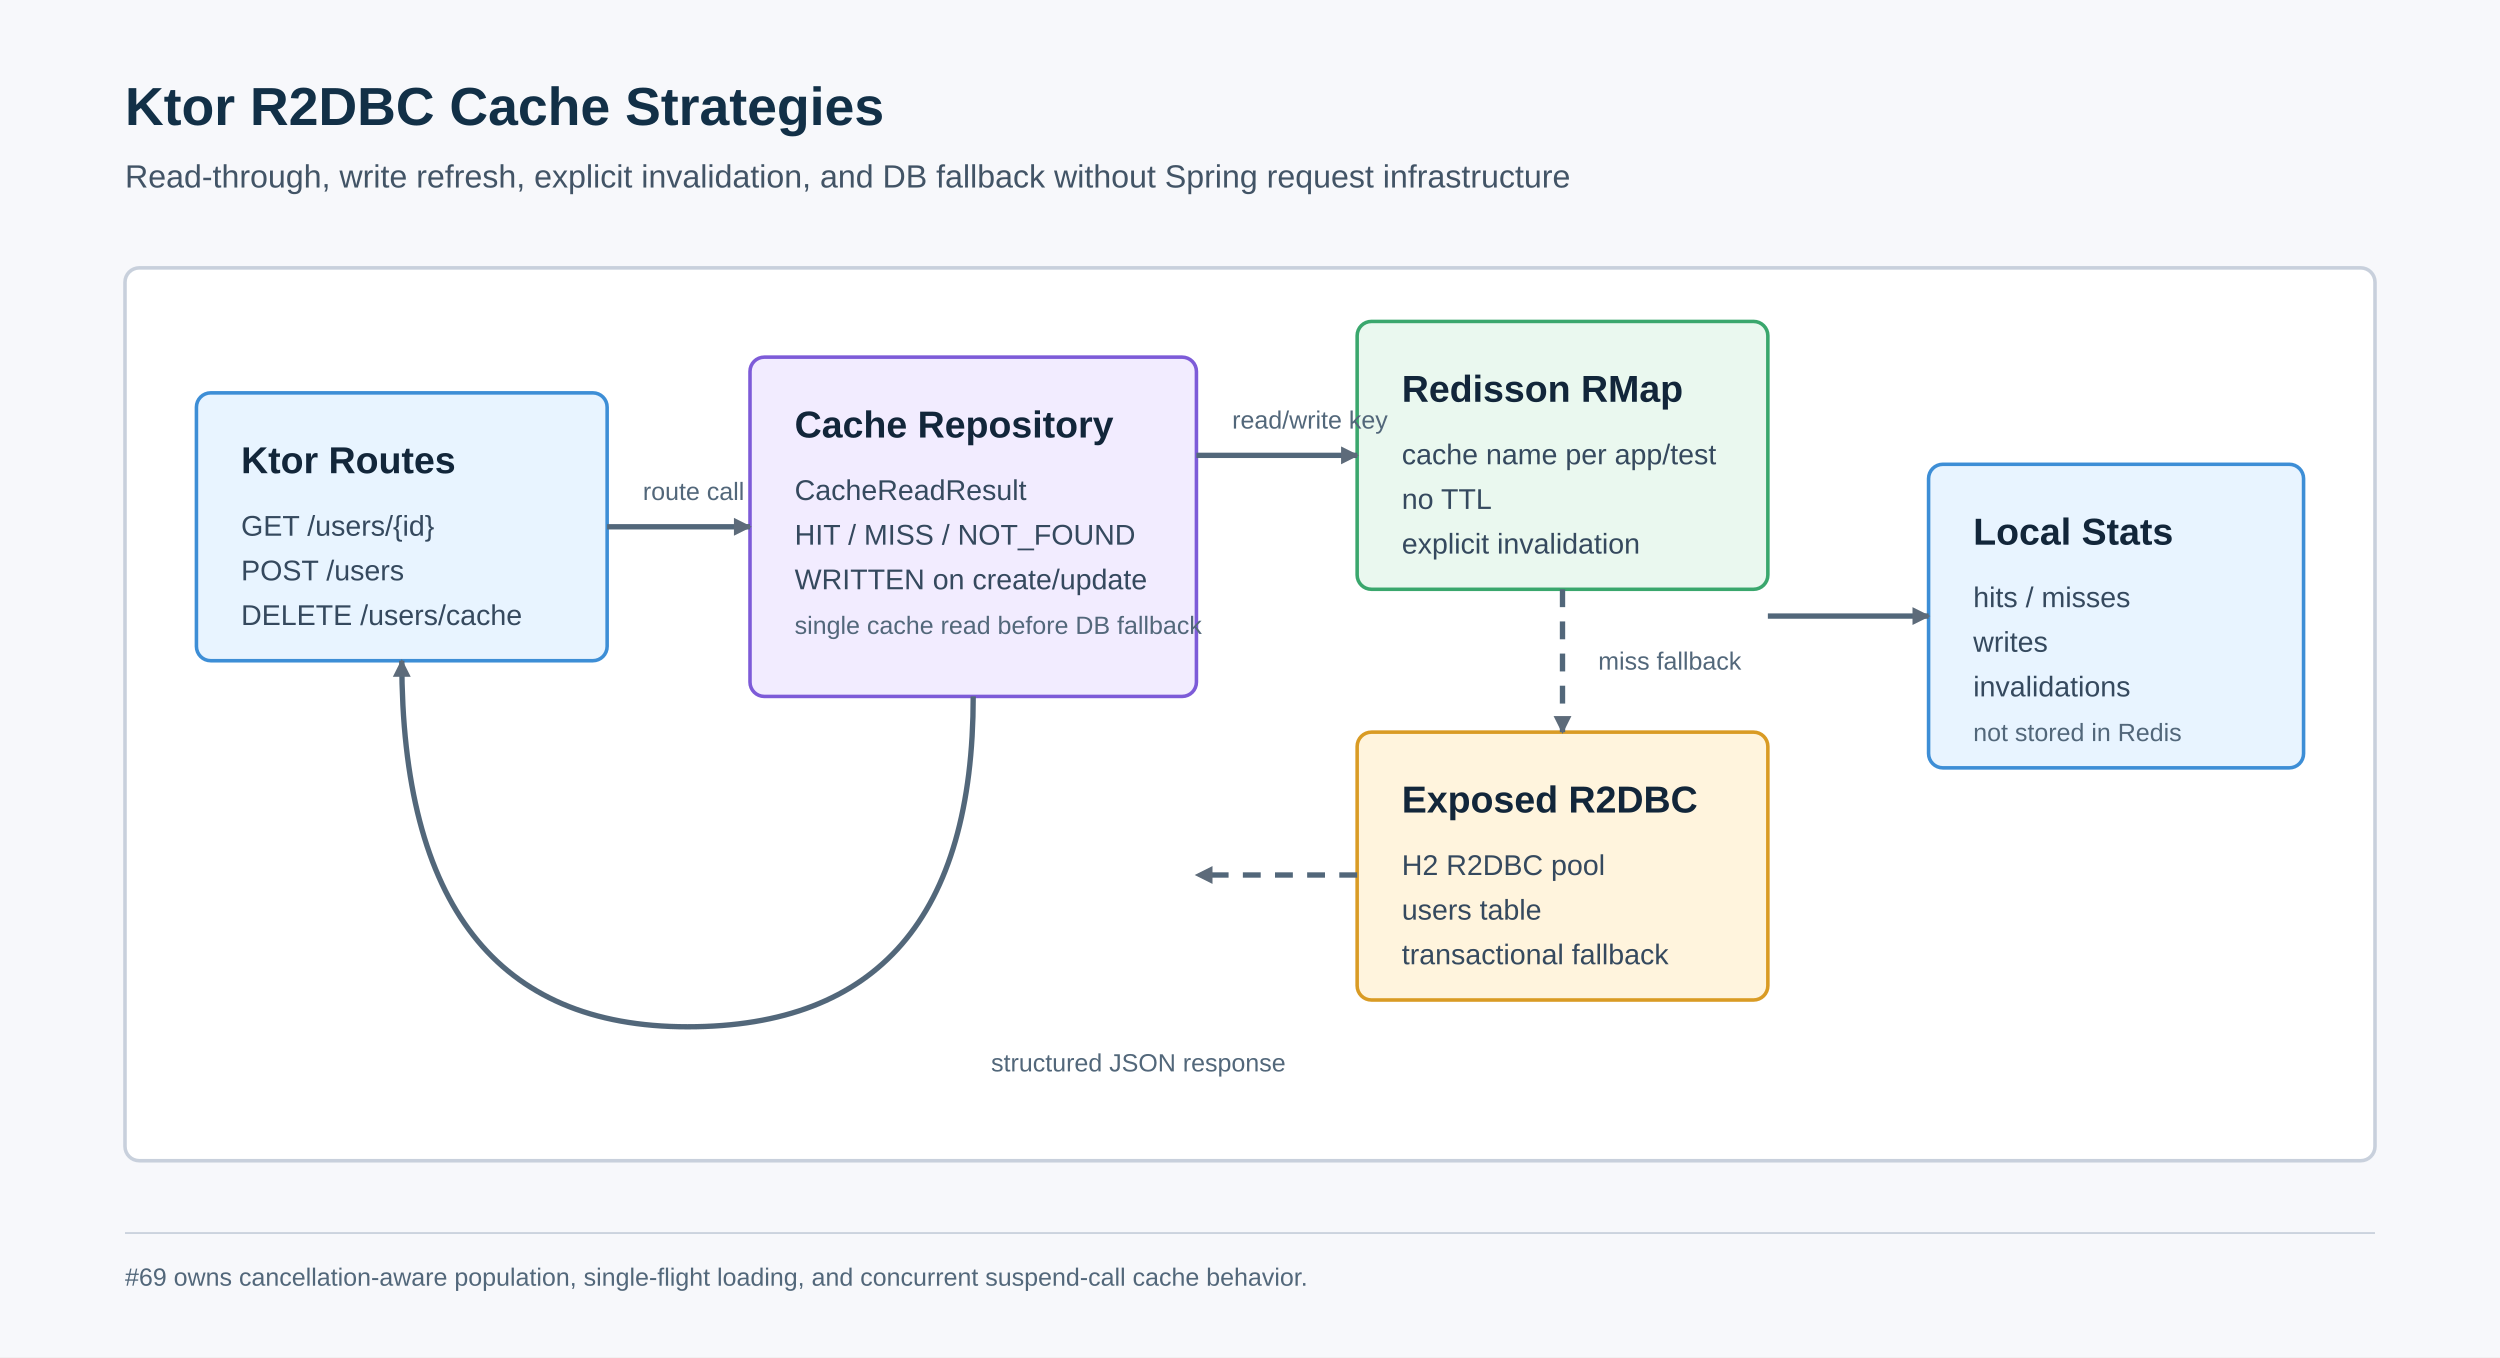
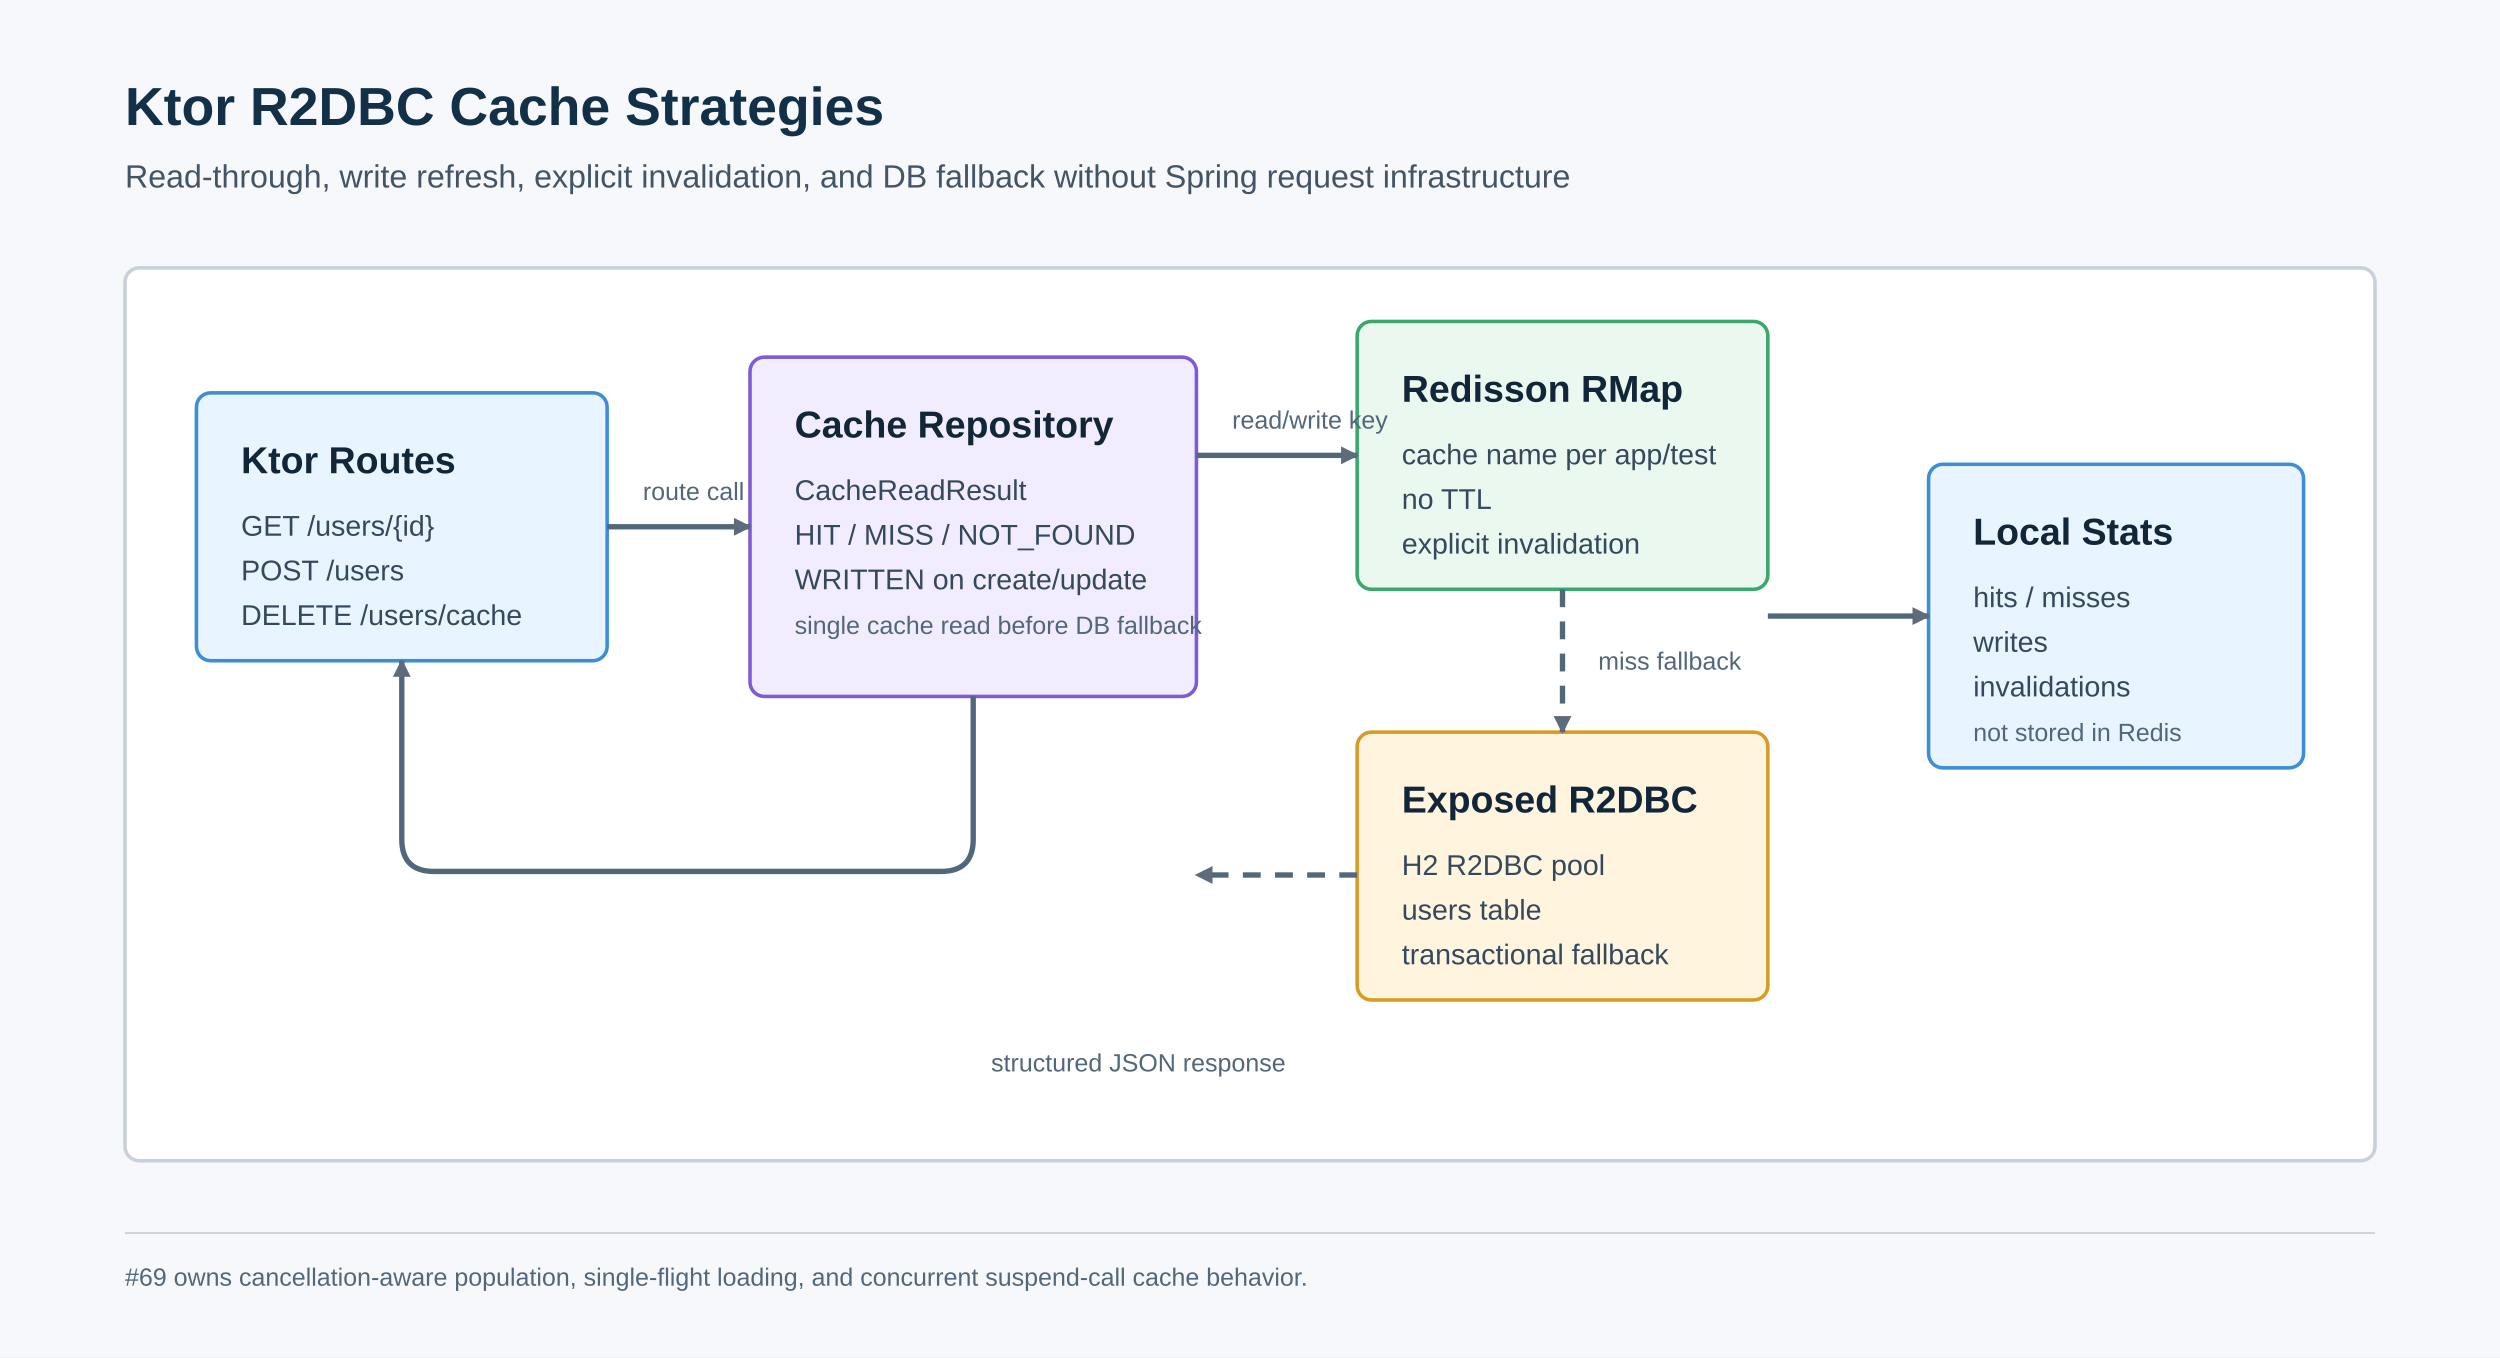
<svg xmlns="http://www.w3.org/2000/svg" width="1400" height="760" viewBox="0 0 1400 760" role="img" aria-labelledby="title desc">
  <defs>
    <style>
      .bg { fill: #f7f8fb; }
      .band { fill: #ffffff; stroke: #c8d0dc; stroke-width: 2; }
      .head { fill: #123047; font: 700 30px Arial, sans-serif; }
      .sub { fill: #425466; font: 18px Arial, sans-serif; }
      .label { fill: #12263a; font: 700 21px Arial, sans-serif; }
      .text { fill: #35495e; font: 16px Arial, sans-serif; }
      .small { fill: #52677a; font: 14px Arial, sans-serif; }
      .box1 { fill: #e8f4ff; stroke: #3d8ed6; stroke-width: 2; }
      .box2 { fill: #eaf8ef; stroke: #3aa76d; stroke-width: 2; }
      .box3 { fill: #fff4dd; stroke: #d99b24; stroke-width: 2; }
      .box4 { fill: #f2ecff; stroke: #7d5bd8; stroke-width: 2; }
      .arrow { stroke: #52677a; stroke-width: 3; fill: none; marker-end: url(#arrow); }
      .dash { stroke: #52677a; stroke-width: 3; fill: none; stroke-dasharray: 10 8; marker-end: url(#arrow); }
    </style>
    <marker id="arrow" markerUnits="userSpaceOnUse" markerWidth="10" markerHeight="10" refX="9" refY="5" orient="auto">
      <path d="M 0 0 L 10 5 L 0 10 Z" fill="#5D6B7A" />
    </marker>
  </defs>
  <rect class="bg" width="1400" height="760" />
  <text x="70" y="70" class="head">Ktor R2DBC Cache Strategies</text>
  <text x="70" y="105" class="sub">Read-through, write refresh, explicit invalidation, and DB fallback without Spring request infrastructure</text>
  <rect x="70" y="150" width="1260" height="500" rx="8" class="band" />
  <rect x="110" y="220" width="230" height="150" rx="8" class="box1" />
  <text x="135" y="265" class="label">Ktor Routes</text>
  <text x="135" y="300" class="text">GET /users/{id}</text>
  <text x="135" y="325" class="text">POST /users</text>
  <text x="135" y="350" class="text">DELETE /users/cache</text>
  <rect x="420" y="200" width="250" height="190" rx="8" class="box4" />
  <text x="445" y="245" class="label">Cache Repository</text>
  <text x="445" y="280" class="text">CacheReadResult</text>
  <text x="445" y="305" class="text">HIT / MISS / NOT_FOUND</text>
  <text x="445" y="330" class="text">WRITTEN on create/update</text>
  <text x="445" y="355" class="small">single cache read before DB fallback</text>
  <rect x="760" y="180" width="230" height="150" rx="8" class="box2" />
  <text x="785" y="225" class="label">Redisson RMap</text>
  <text x="785" y="260" class="text">cache name per app/test</text>
  <text x="785" y="285" class="text">no TTL</text>
  <text x="785" y="310" class="text">explicit invalidation</text>
  <rect x="760" y="410" width="230" height="150" rx="8" class="box3" />
  <text x="785" y="455" class="label">Exposed R2DBC</text>
  <text x="785" y="490" class="text">H2 R2DBC pool</text>
  <text x="785" y="515" class="text">users table</text>
  <text x="785" y="540" class="text">transactional fallback</text>
  <rect x="1080" y="260" width="210" height="170" rx="8" class="box1" />
  <text x="1105" y="305" class="label">Local Stats</text>
  <text x="1105" y="340" class="text">hits / misses</text>
  <text x="1105" y="365" class="text">writes</text>
  <text x="1105" y="390" class="text">invalidations</text>
  <text x="1105" y="415" class="small">not stored in Redis</text>
  <path d="M340 295 H420" class="arrow" data-connector="arrow" />
  <path d="M670 255 H760" class="arrow" data-connector="arrow" />
  <path d="M875 330 V410" class="dash" />
  <path d="M760 490 H670" class="dash" />
  <path d="M990 345 H1080" class="arrow" data-connector="arrow" />
-   <path d="M545 390 Q545 575 385 575 Q225 575 225 370" class="arrow" data-connector="arrow" />
+   <path d="M545 390 V470 Q545 488 527 488 H243 Q225 488 225 470 V370" class="arrow" data-connector="arrow" />
  <text x="360" y="280" class="small">route call</text>
  <text x="690" y="240" class="small">read/write key</text>
  <text x="895" y="375" class="small">miss fallback</text>
  <text x="555" y="600" class="small">structured JSON response</text>
  <rect x="70" y="690" width="1260" height="1" fill="#c8d0dc" />
  <text x="70" y="720" class="small">#69 owns cancellation-aware population, single-flight loading, and concurrent suspend-call cache behavior.</text>
</svg>
